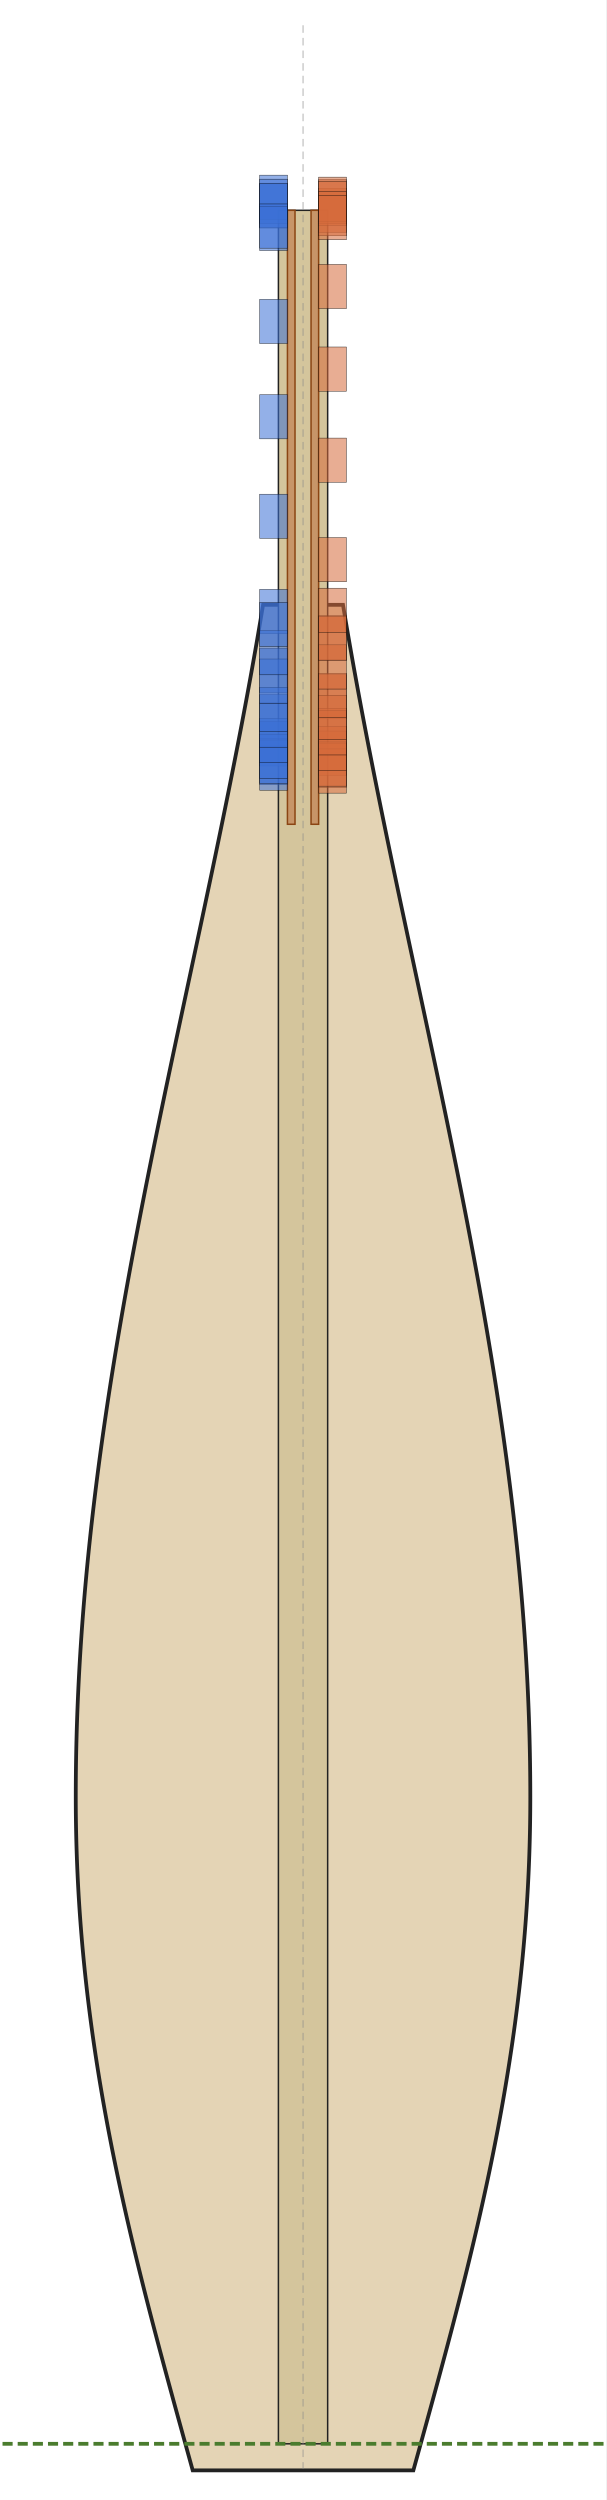
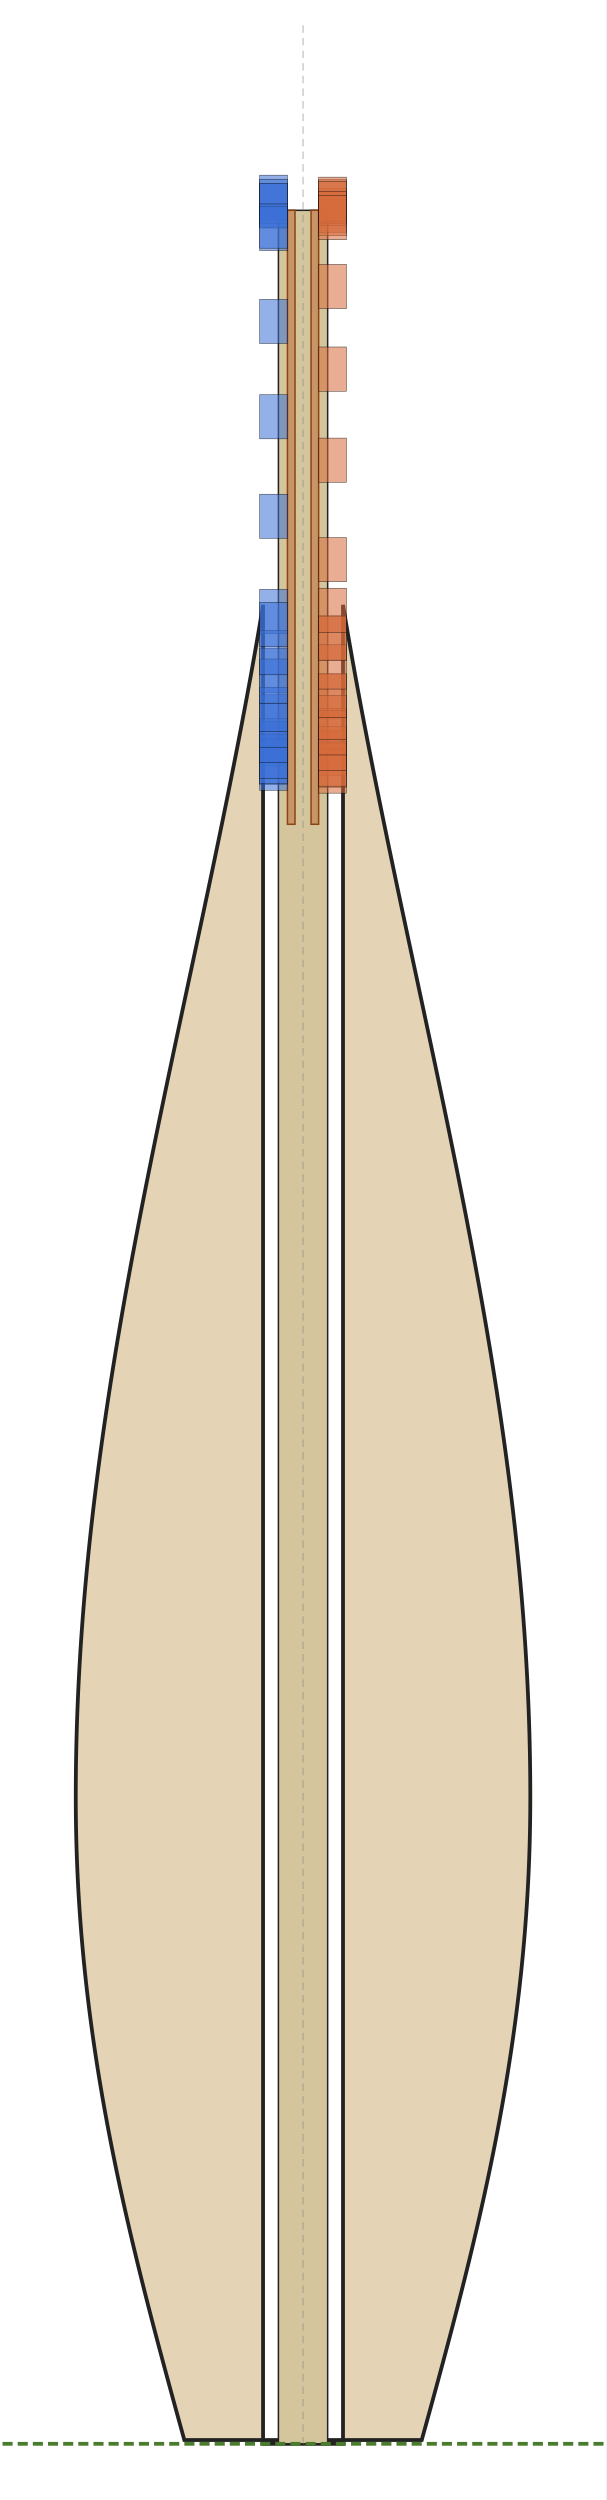
<svg xmlns="http://www.w3.org/2000/svg" viewBox="-240 -20 480 1980" preserveAspectRatio="xMidYMid meet">
  <rect x="-240" y="-20" width="480" height="1980" fill="#fff" />
-   <path d="M 87.374 1936.531 L 88.322 1933.099 L 89.271 1929.667 L 90.219 1926.235 L 91.168 1922.803 L 92.116 1919.371 L 93.065 1915.939 L 94.013 1912.507 L 94.960 1909.075 L 95.907 1905.642 L 96.853 1902.210 L 97.799 1898.777 L 98.743 1895.344 L 99.687 1891.911 L 100.629 1888.478 L 101.571 1885.044 L 102.511 1881.610 L 103.449 1878.175 L 104.387 1874.741 L 105.322 1871.306 L 106.256 1867.870 L 107.188 1864.434 L 108.118 1860.998 L 109.047 1857.561 L 109.973 1854.124 L 110.897 1850.686 L 111.818 1847.247 L 112.737 1843.808 L 113.654 1840.368 L 114.568 1836.928 L 115.479 1833.487 L 116.387 1830.046 L 117.293 1826.603 L 118.195 1823.160 L 119.094 1819.716 L 119.990 1816.272 L 120.883 1812.826 L 121.772 1809.380 L 122.658 1805.933 L 123.540 1802.485 L 124.419 1799.036 L 125.293 1795.586 L 126.164 1792.136 L 127.031 1788.684 L 127.893 1785.231 L 128.751 1781.778 L 129.605 1778.323 L 130.455 1774.867 L 131.300 1771.410 L 132.141 1767.952 L 132.976 1764.493 L 133.808 1761.033 L 134.634 1757.571 L 135.455 1754.109 L 136.271 1750.645 L 137.082 1747.180 L 137.888 1743.714 L 138.689 1740.246 L 139.484 1736.777 L 140.273 1733.307 L 141.057 1729.835 L 141.836 1726.362 L 142.608 1722.888 L 143.375 1719.412 L 144.136 1715.935 L 144.891 1712.457 L 145.639 1708.977 L 146.382 1705.495 L 147.118 1702.012 L 147.848 1698.527 L 148.571 1695.041 L 149.288 1691.553 L 149.999 1688.064 L 150.703 1684.573 L 151.400 1681.081 L 152.090 1677.587 L 152.773 1674.091 L 153.449 1670.593 L 154.118 1667.094 L 154.781 1663.593 L 155.435 1660.091 L 156.083 1656.586 L 156.723 1653.080 L 157.356 1649.572 L 157.982 1646.062 L 158.600 1642.551 L 159.210 1639.037 L 159.812 1635.522 L 160.407 1632.005 L 160.994 1628.486 L 161.573 1624.965 L 162.144 1621.442 L 162.707 1617.918 L 163.262 1614.391 L 163.809 1610.862 L 164.348 1607.332 L 164.879 1603.799 L 165.401 1600.265 L 165.914 1596.728 L 166.420 1593.189 L 166.917 1589.649 L 167.405 1586.106 L 167.885 1582.561 L 168.356 1579.014 L 168.818 1575.465 L 169.271 1571.914 L 169.716 1568.361 L 170.152 1564.805 L 170.579 1561.248 L 170.997 1557.688 L 171.406 1554.127 L 171.806 1550.563 L 172.197 1546.996 L 172.579 1543.428 L 172.951 1539.857 L 173.315 1536.285 L 173.669 1532.710 L 174.014 1529.132 L 174.349 1525.553 L 174.676 1521.971 L 174.992 1518.387 L 175.300 1514.801 L 175.597 1511.212 L 175.886 1507.621 L 176.164 1504.028 L 176.434 1500.433 L 176.693 1496.835 L 176.943 1493.235 L 177.183 1489.632 L 177.414 1486.028 L 177.635 1482.421 L 177.846 1478.811 L 178.048 1475.199 L 178.239 1471.585 L 178.421 1467.969 L 178.593 1464.350 L 178.755 1460.729 L 178.907 1457.105 L 179.050 1453.479 L 179.182 1449.851 L 179.305 1446.220 L 179.418 1442.587 L 179.520 1438.951 L 179.613 1435.313 L 179.696 1431.673 L 179.769 1428.030 L 179.832 1424.385 L 179.885 1420.738 L 179.928 1417.088 L 179.961 1413.436 L 179.984 1409.781 L 179.997 1406.124 L 180.000 1402.464 L 179.995 1398.803 L 179.982 1395.139 L 179.961 1391.474 L 179.933 1387.807 L 179.898 1384.138 L 179.854 1380.468 L 179.804 1376.795 L 179.746 1373.121 L 179.680 1369.445 L 179.606 1365.767 L 179.526 1362.087 L 179.437 1358.406 L 179.341 1354.722 L 179.238 1351.037 L 179.127 1347.350 L 179.008 1343.662 L 178.883 1339.971 L 178.749 1336.279 L 178.608 1332.585 L 178.460 1328.889 L 178.304 1325.191 L 178.141 1321.491 L 177.971 1317.790 L 177.793 1314.087 L 177.607 1310.382 L 177.414 1306.675 L 177.214 1302.967 L 177.007 1299.257 L 176.792 1295.545 L 176.570 1291.831 L 176.341 1288.116 L 176.104 1284.399 L 175.861 1280.680 L 175.609 1276.959 L 175.351 1273.237 L 175.086 1269.513 L 174.813 1265.787 L 174.534 1262.059 L 174.247 1258.330 L 173.953 1254.599 L 173.652 1250.866 L 173.344 1247.132 L 173.029 1243.396 L 172.707 1239.658 L 172.378 1235.919 L 172.042 1232.178 L 171.699 1228.435 L 171.350 1224.690 L 170.993 1220.944 L 170.630 1217.197 L 170.260 1213.447 L 169.883 1209.696 L 169.500 1205.944 L 169.109 1202.190 L 168.713 1198.434 L 168.309 1194.677 L 167.899 1190.918 L 167.482 1187.157 L 167.059 1183.395 L 166.630 1179.631 L 166.194 1175.866 L 165.751 1172.100 L 165.302 1168.331 L 164.847 1164.561 L 164.386 1160.790 L 163.918 1157.017 L 163.444 1153.243 L 162.964 1149.467 L 162.478 1145.690 L 161.985 1141.911 L 161.487 1138.131 L 160.983 1134.349 L 160.472 1130.566 L 159.956 1126.782 L 159.434 1122.996 L 158.906 1119.209 L 158.372 1115.420 L 157.832 1111.630 L 157.287 1107.838 L 156.736 1104.045 L 156.179 1100.251 L 155.617 1096.456 L 155.050 1092.659 L 154.477 1088.861 L 153.898 1085.061 L 153.314 1081.260 L 152.725 1077.458 L 152.131 1073.655 L 151.531 1069.851 L 150.926 1066.045 L 150.316 1062.238 L 149.701 1058.429 L 149.081 1054.620 L 148.456 1050.809 L 147.826 1046.997 L 147.191 1043.184 L 146.551 1039.370 L 145.907 1035.555 L 145.258 1031.738 L 144.604 1027.921 L 143.945 1024.102 L 143.283 1020.282 L 142.615 1016.461 L 141.943 1012.639 L 141.267 1008.816 L 140.587 1004.992 L 139.902 1001.167 L 139.213 997.341 L 138.520 993.514 L 137.823 989.686 L 137.122 985.857 L 136.417 982.027 L 135.707 978.196 L 134.995 974.365 L 134.278 970.532 L 133.558 966.698 L 132.833 962.864 L 132.106 959.028 L 131.375 955.192 L 130.640 951.355 L 129.902 947.517 L 129.160 943.679 L 128.416 939.839 L 127.668 935.999 L 126.917 932.158 L 126.162 928.316 L 125.405 924.474 L 124.645 920.630 L 123.882 916.786 L 123.116 912.942 L 122.347 909.097 L 121.575 905.251 L 120.801 901.404 L 120.024 897.557 L 119.245 893.709 L 118.463 889.861 L 117.679 886.012 L 116.893 882.162 L 116.104 878.312 L 115.313 874.462 L 114.520 870.610 L 113.725 866.759 L 112.928 862.907 L 112.129 859.054 L 111.328 855.201 L 110.525 851.348 L 109.721 847.494 L 108.914 843.640 L 108.107 839.785 L 107.298 835.930 L 106.487 832.075 L 105.675 828.219 L 104.861 824.363 L 104.047 820.507 L 103.231 816.650 L 102.414 812.793 L 101.596 808.936 L 100.777 805.079 L 99.957 801.221 L 99.137 797.364 L 98.315 793.506 L 97.493 789.648 L 96.670 785.789 L 95.847 781.931 L 95.023 778.072 L 94.199 774.214 L 93.374 770.355 L 92.550 766.496 L 91.724 762.638 L 90.899 758.779 L 90.074 754.920 L 89.249 751.061 L 88.423 747.202 L 87.598 743.343 L 86.773 739.484 L 85.949 735.626 L 85.124 731.767 L 84.300 727.909 L 83.477 724.050 L 82.654 720.192 L 81.832 716.334 L 81.010 712.476 L 80.190 708.618 L 79.370 704.760 L 78.550 700.903 L 77.732 697.046 L 76.915 693.189 L 76.099 689.332 L 75.284 685.476 L 74.471 681.620 L 73.659 677.764 L 72.848 673.909 L 72.038 670.054 L 71.230 666.199 L 70.424 662.345 L 69.619 658.491 L 68.816 654.637 L 68.015 650.784 L 67.215 646.932 L 66.418 643.080 L 65.622 639.228 L 64.829 635.377 L 64.038 631.526 L 63.249 627.676 L 62.462 623.826 L 61.677 619.977 L 60.895 616.129 L 60.115 612.281 L 59.338 608.433 L 58.563 604.587 L 57.791 600.741 L 57.022 596.895 L 56.255 593.051 L 55.492 589.207 L 54.731 585.363 L 53.973 581.521 L 53.218 577.679 L 52.467 573.838 L 51.718 569.997 L 50.973 566.157 L 50.231 562.319 L 49.492 558.481 L 48.757 554.643 L 48.025 550.807 L 47.297 546.972 L 46.572 543.137 L 45.851 539.303 L 45.134 535.470 L 44.420 531.638 L 43.710 527.807 L 43.004 523.977 L 42.302 520.148 L 41.605 516.320 L 40.911 512.492 L 40.221 508.666 L 39.536 504.841 L 38.854 501.017 L 38.177 497.194 L 37.505 493.372 L 36.837 489.551 L 36.173 485.731 L 35.514 481.912 L 34.859 478.094 L 34.209 474.277 L 33.564 470.462 L 32.923 466.647 L 32.288 462.834 L 31.657 459.022 L -31.657 459.022 L -32.288 462.834 L -32.923 466.647 L -33.564 470.462 L -34.209 474.277 L -34.859 478.094 L -35.514 481.912 L -36.173 485.731 L -36.837 489.551 L -37.505 493.372 L -38.177 497.194 L -38.854 501.017 L -39.536 504.841 L -40.221 508.666 L -40.911 512.492 L -41.605 516.320 L -42.302 520.148 L -43.004 523.977 L -43.710 527.807 L -44.420 531.638 L -45.134 535.470 L -45.851 539.303 L -46.572 543.137 L -47.297 546.972 L -48.025 550.807 L -48.757 554.643 L -49.492 558.481 L -50.231 562.319 L -50.973 566.157 L -51.718 569.997 L -52.467 573.838 L -53.218 577.679 L -53.973 581.521 L -54.731 585.363 L -55.492 589.207 L -56.255 593.051 L -57.022 596.895 L -57.791 600.741 L -58.563 604.587 L -59.338 608.433 L -60.115 612.281 L -60.895 616.129 L -61.677 619.977 L -62.462 623.826 L -63.249 627.676 L -64.038 631.526 L -64.829 635.377 L -65.622 639.228 L -66.418 643.080 L -67.215 646.932 L -68.015 650.784 L -68.816 654.637 L -69.619 658.491 L -70.424 662.345 L -71.230 666.199 L -72.038 670.054 L -72.848 673.909 L -73.659 677.764 L -74.471 681.620 L -75.284 685.476 L -76.099 689.332 L -76.915 693.189 L -77.732 697.046 L -78.550 700.903 L -79.370 704.760 L -80.190 708.618 L -81.010 712.476 L -81.832 716.334 L -82.654 720.192 L -83.477 724.050 L -84.300 727.909 L -85.124 731.767 L -85.949 735.626 L -86.773 739.484 L -87.598 743.343 L -88.423 747.202 L -89.249 751.061 L -90.074 754.920 L -90.899 758.779 L -91.724 762.638 L -92.550 766.496 L -93.374 770.355 L -94.199 774.214 L -95.023 778.072 L -95.847 781.931 L -96.670 785.789 L -97.493 789.648 L -98.315 793.506 L -99.137 797.364 L -99.957 801.221 L -100.777 805.079 L -101.596 808.936 L -102.414 812.793 L -103.231 816.650 L -104.047 820.507 L -104.861 824.363 L -105.675 828.219 L -106.487 832.075 L -107.298 835.930 L -108.107 839.785 L -108.914 843.640 L -109.721 847.494 L -110.525 851.348 L -111.328 855.201 L -112.129 859.054 L -112.928 862.907 L -113.725 866.759 L -114.520 870.610 L -115.313 874.462 L -116.104 878.312 L -116.893 882.162 L -117.679 886.012 L -118.463 889.861 L -119.245 893.709 L -120.024 897.557 L -120.801 901.404 L -121.575 905.251 L -122.347 909.097 L -123.116 912.942 L -123.882 916.786 L -124.645 920.630 L -125.405 924.474 L -126.162 928.316 L -126.917 932.158 L -127.668 935.999 L -128.416 939.839 L -129.160 943.679 L -129.902 947.517 L -130.640 951.355 L -131.375 955.192 L -132.106 959.028 L -132.833 962.864 L -133.558 966.698 L -134.278 970.532 L -134.995 974.365 L -135.707 978.196 L -136.417 982.027 L -137.122 985.857 L -137.823 989.686 L -138.520 993.514 L -139.213 997.341 L -139.902 1001.167 L -140.587 1004.992 L -141.267 1008.816 L -141.943 1012.639 L -142.615 1016.461 L -143.283 1020.282 L -143.945 1024.102 L -144.604 1027.921 L -145.258 1031.738 L -145.907 1035.555 L -146.551 1039.370 L -147.191 1043.184 L -147.826 1046.997 L -148.456 1050.809 L -149.081 1054.620 L -149.701 1058.429 L -150.316 1062.238 L -150.926 1066.045 L -151.531 1069.851 L -152.131 1073.655 L -152.725 1077.458 L -153.314 1081.260 L -153.898 1085.061 L -154.477 1088.861 L -155.050 1092.659 L -155.617 1096.456 L -156.179 1100.251 L -156.736 1104.045 L -157.287 1107.838 L -157.832 1111.630 L -158.372 1115.420 L -158.906 1119.209 L -159.434 1122.996 L -159.956 1126.782 L -160.472 1130.566 L -160.983 1134.349 L -161.487 1138.131 L -161.985 1141.911 L -162.478 1145.690 L -162.964 1149.467 L -163.444 1153.243 L -163.918 1157.017 L -164.386 1160.790 L -164.847 1164.561 L -165.302 1168.331 L -165.751 1172.100 L -166.194 1175.866 L -166.630 1179.631 L -167.059 1183.395 L -167.482 1187.157 L -167.899 1190.918 L -168.309 1194.677 L -168.713 1198.434 L -169.109 1202.190 L -169.500 1205.944 L -169.883 1209.696 L -170.260 1213.447 L -170.630 1217.197 L -170.993 1220.944 L -171.350 1224.690 L -171.699 1228.435 L -172.042 1232.178 L -172.378 1235.919 L -172.707 1239.658 L -173.029 1243.396 L -173.344 1247.132 L -173.652 1250.866 L -173.953 1254.599 L -174.247 1258.330 L -174.534 1262.059 L -174.813 1265.787 L -175.086 1269.513 L -175.351 1273.237 L -175.609 1276.959 L -175.861 1280.680 L -176.104 1284.399 L -176.341 1288.116 L -176.570 1291.831 L -176.792 1295.545 L -177.007 1299.257 L -177.214 1302.967 L -177.414 1306.675 L -177.607 1310.382 L -177.793 1314.087 L -177.971 1317.790 L -178.141 1321.491 L -178.304 1325.191 L -178.460 1328.889 L -178.608 1332.585 L -178.749 1336.279 L -178.883 1339.971 L -179.008 1343.662 L -179.127 1347.350 L -179.238 1351.037 L -179.341 1354.722 L -179.437 1358.406 L -179.526 1362.087 L -179.606 1365.767 L -179.680 1369.445 L -179.746 1373.121 L -179.804 1376.795 L -179.854 1380.468 L -179.898 1384.138 L -179.933 1387.807 L -179.961 1391.474 L -179.982 1395.139 L -179.995 1398.803 L -180.000 1402.464 L -179.997 1406.124 L -179.984 1409.781 L -179.961 1413.436 L -179.928 1417.088 L -179.885 1420.738 L -179.832 1424.385 L -179.769 1428.030 L -179.696 1431.673 L -179.613 1435.313 L -179.520 1438.951 L -179.418 1442.587 L -179.305 1446.220 L -179.182 1449.851 L -179.050 1453.479 L -178.907 1457.105 L -178.755 1460.729 L -178.593 1464.350 L -178.421 1467.969 L -178.239 1471.585 L -178.048 1475.199 L -177.846 1478.811 L -177.635 1482.421 L -177.414 1486.028 L -177.183 1489.632 L -176.943 1493.235 L -176.693 1496.835 L -176.434 1500.433 L -176.164 1504.028 L -175.886 1507.621 L -175.597 1511.212 L -175.300 1514.801 L -174.992 1518.387 L -174.676 1521.971 L -174.349 1525.553 L -174.014 1529.132 L -173.669 1532.710 L -173.315 1536.285 L -172.951 1539.857 L -172.579 1543.428 L -172.197 1546.996 L -171.806 1550.563 L -171.406 1554.127 L -170.997 1557.688 L -170.579 1561.248 L -170.152 1564.805 L -169.716 1568.361 L -169.271 1571.914 L -168.818 1575.465 L -168.356 1579.014 L -167.885 1582.561 L -167.405 1586.106 L -166.917 1589.649 L -166.420 1593.189 L -165.914 1596.728 L -165.401 1600.265 L -164.879 1603.799 L -164.348 1607.332 L -163.809 1610.862 L -163.262 1614.391 L -162.707 1617.918 L -162.144 1621.442 L -161.573 1624.965 L -160.994 1628.486 L -160.407 1632.005 L -159.812 1635.522 L -159.210 1639.037 L -158.600 1642.551 L -157.982 1646.062 L -157.356 1649.572 L -156.723 1653.080 L -156.083 1656.586 L -155.435 1660.091 L -154.781 1663.593 L -154.118 1667.094 L -153.449 1670.593 L -152.773 1674.091 L -152.090 1677.587 L -151.400 1681.081 L -150.703 1684.573 L -149.999 1688.064 L -149.288 1691.553 L -148.571 1695.041 L -147.848 1698.527 L -147.118 1702.012 L -146.382 1705.495 L -145.639 1708.977 L -144.891 1712.457 L -144.136 1715.935 L -143.375 1719.412 L -142.608 1722.888 L -141.836 1726.362 L -141.057 1729.835 L -140.273 1733.307 L -139.484 1736.777 L -138.689 1740.246 L -137.888 1743.714 L -137.082 1747.180 L -136.271 1750.645 L -135.455 1754.109 L -134.634 1757.571 L -133.808 1761.033 L -132.976 1764.493 L -132.141 1767.952 L -131.300 1771.410 L -130.455 1774.867 L -129.605 1778.323 L -128.751 1781.778 L -127.893 1785.231 L -127.031 1788.684 L -126.164 1792.136 L -125.293 1795.586 L -124.419 1799.036 L -123.540 1802.485 L -122.658 1805.933 L -121.772 1809.380 L -120.883 1812.826 L -119.990 1816.272 L -119.094 1819.716 L -118.195 1823.160 L -117.293 1826.603 L -116.387 1830.046 L -115.479 1833.487 L -114.568 1836.928 L -113.654 1840.368 L -112.737 1843.808 L -111.818 1847.247 L -110.897 1850.686 L -109.973 1854.124 L -109.047 1857.561 L -108.118 1860.998 L -107.188 1864.434 L -106.256 1867.870 L -105.322 1871.306 L -104.387 1874.741 L -103.449 1878.175 L -102.511 1881.610 L -101.571 1885.044 L -100.629 1888.478 L -99.687 1891.911 L -98.743 1895.344 L -97.799 1898.777 L -96.853 1902.210 L -95.907 1905.642 L -94.960 1909.075 L -94.013 1912.507 L -93.065 1915.939 L -92.116 1919.371 L -91.168 1922.803 L -90.219 1926.235 L -89.271 1929.667 L -88.322 1933.099 L -87.374 1936.531 Z" fill="#e4d4b5" stroke="#222" stroke-width="3.0" />
+   <path d="M 94.013 1912.507 L 94.960 1909.075 L 95.907 1905.642 L 96.853 1902.210 L 97.799 1898.777 L 98.743 1895.344 L 99.687 1891.911 L 100.629 1888.478 L 101.571 1885.044 L 102.511 1881.610 L 103.449 1878.175 L 104.387 1874.741 L 105.322 1871.306 L 106.256 1867.870 L 107.188 1864.434 L 108.118 1860.998 L 109.047 1857.561 L 109.973 1854.124 L 110.897 1850.686 L 111.818 1847.247 L 112.737 1843.808 L 113.654 1840.368 L 114.568 1836.928 L 115.479 1833.487 L 116.387 1830.046 L 117.293 1826.603 L 118.195 1823.160 L 119.094 1819.716 L 119.990 1816.272 L 120.883 1812.826 L 121.772 1809.380 L 122.658 1805.933 L 123.540 1802.485 L 124.419 1799.036 L 125.293 1795.586 L 126.164 1792.136 L 127.031 1788.684 L 127.893 1785.231 L 128.751 1781.778 L 129.605 1778.323 L 130.455 1774.867 L 131.300 1771.410 L 132.141 1767.952 L 132.976 1764.493 L 133.808 1761.033 L 134.634 1757.571 L 135.455 1754.109 L 136.271 1750.645 L 137.082 1747.180 L 137.888 1743.714 L 138.689 1740.246 L 139.484 1736.777 L 140.273 1733.307 L 141.057 1729.835 L 141.836 1726.362 L 142.608 1722.888 L 143.375 1719.412 L 144.136 1715.935 L 144.891 1712.457 L 145.639 1708.977 L 146.382 1705.495 L 147.118 1702.012 L 147.848 1698.527 L 148.571 1695.041 L 149.288 1691.553 L 149.999 1688.064 L 150.703 1684.573 L 151.400 1681.081 L 152.090 1677.587 L 152.773 1674.091 L 153.449 1670.593 L 154.118 1667.094 L 154.781 1663.593 L 155.435 1660.091 L 156.083 1656.586 L 156.723 1653.080 L 157.356 1649.572 L 157.982 1646.062 L 158.600 1642.551 L 159.210 1639.037 L 159.812 1635.522 L 160.407 1632.005 L 160.994 1628.486 L 161.573 1624.965 L 162.144 1621.442 L 162.707 1617.918 L 163.262 1614.391 L 163.809 1610.862 L 164.348 1607.332 L 164.879 1603.799 L 165.401 1600.265 L 165.914 1596.728 L 166.420 1593.189 L 166.917 1589.649 L 167.405 1586.106 L 167.885 1582.561 L 168.356 1579.014 L 168.818 1575.465 L 169.271 1571.914 L 169.716 1568.361 L 170.152 1564.805 L 170.579 1561.248 L 170.997 1557.688 L 171.406 1554.127 L 171.806 1550.563 L 172.197 1546.996 L 172.579 1543.428 L 172.951 1539.857 L 173.315 1536.285 L 173.669 1532.710 L 174.014 1529.132 L 174.349 1525.553 L 174.676 1521.971 L 174.992 1518.387 L 175.300 1514.801 L 175.597 1511.212 L 175.886 1507.621 L 176.164 1504.028 L 176.434 1500.433 L 176.693 1496.835 L 176.943 1493.235 L 177.183 1489.632 L 177.414 1486.028 L 177.635 1482.421 L 177.846 1478.811 L 178.048 1475.199 L 178.239 1471.585 L 178.421 1467.969 L 178.593 1464.350 L 178.755 1460.729 L 178.907 1457.105 L 179.050 1453.479 L 179.182 1449.851 L 179.305 1446.220 L 179.418 1442.587 L 179.520 1438.951 L 179.613 1435.313 L 179.696 1431.673 L 179.769 1428.030 L 179.832 1424.385 L 179.885 1420.738 L 179.928 1417.088 L 179.961 1413.436 L 179.984 1409.781 L 179.997 1406.124 L 180.000 1402.464 L 179.995 1398.803 L 179.982 1395.139 L 179.961 1391.474 L 179.933 1387.807 L 179.898 1384.138 L 179.854 1380.468 L 179.804 1376.795 L 179.746 1373.121 L 179.680 1369.445 L 179.606 1365.767 L 179.526 1362.087 L 179.437 1358.406 L 179.341 1354.722 L 179.238 1351.037 L 179.127 1347.350 L 179.008 1343.662 L 178.883 1339.971 L 178.749 1336.279 L 178.608 1332.585 L 178.460 1328.889 L 178.304 1325.191 L 178.141 1321.491 L 177.971 1317.790 L 177.793 1314.087 L 177.607 1310.382 L 177.414 1306.675 L 177.214 1302.967 L 177.007 1299.257 L 176.792 1295.545 L 176.570 1291.831 L 176.341 1288.116 L 176.104 1284.399 L 175.861 1280.680 L 175.609 1276.959 L 175.351 1273.237 L 175.086 1269.513 L 174.813 1265.787 L 174.534 1262.059 L 174.247 1258.330 L 173.953 1254.599 L 173.652 1250.866 L 173.344 1247.132 L 173.029 1243.396 L 172.707 1239.658 L 172.378 1235.919 L 172.042 1232.178 L 171.699 1228.435 L 171.350 1224.690 L 170.993 1220.944 L 170.630 1217.197 L 170.260 1213.447 L 169.883 1209.696 L 169.500 1205.944 L 169.109 1202.190 L 168.713 1198.434 L 168.309 1194.677 L 167.899 1190.918 L 167.482 1187.157 L 167.059 1183.395 L 166.630 1179.631 L 166.194 1175.866 L 165.751 1172.100 L 165.302 1168.331 L 164.847 1164.561 L 164.386 1160.790 L 163.918 1157.017 L 163.444 1153.243 L 162.964 1149.467 L 162.478 1145.690 L 161.985 1141.911 L 161.487 1138.131 L 160.983 1134.349 L 160.472 1130.566 L 159.956 1126.782 L 159.434 1122.996 L 158.906 1119.209 L 158.372 1115.420 L 157.832 1111.630 L 157.287 1107.838 L 156.736 1104.045 L 156.179 1100.251 L 155.617 1096.456 L 155.050 1092.659 L 154.477 1088.861 L 153.898 1085.061 L 153.314 1081.260 L 152.725 1077.458 L 152.131 1073.655 L 151.531 1069.851 L 150.926 1066.045 L 150.316 1062.238 L 149.701 1058.429 L 149.081 1054.620 L 148.456 1050.809 L 147.826 1046.997 L 147.191 1043.184 L 146.551 1039.370 L 145.907 1035.555 L 145.258 1031.738 L 144.604 1027.921 L 143.945 1024.102 L 143.283 1020.282 L 142.615 1016.461 L 141.943 1012.639 L 141.267 1008.816 L 140.587 1004.992 L 139.902 1001.167 L 139.213 997.341 L 138.520 993.514 L 137.823 989.686 L 137.122 985.857 L 136.417 982.027 L 135.707 978.196 L 134.995 974.365 L 134.278 970.532 L 133.558 966.698 L 132.833 962.864 L 132.106 959.028 L 131.375 955.192 L 130.640 951.355 L 129.902 947.517 L 129.160 943.679 L 128.416 939.839 L 127.668 935.999 L 126.917 932.158 L 126.162 928.316 L 125.405 924.474 L 124.645 920.630 L 123.882 916.786 L 123.116 912.942 L 122.347 909.097 L 121.575 905.251 L 120.801 901.404 L 120.024 897.557 L 119.245 893.709 L 118.463 889.861 L 117.679 886.012 L 116.893 882.162 L 116.104 878.312 L 115.313 874.462 L 114.520 870.610 L 113.725 866.759 L 112.928 862.907 L 112.129 859.054 L 111.328 855.201 L 110.525 851.348 L 109.721 847.494 L 108.914 843.640 L 108.107 839.785 L 107.298 835.930 L 106.487 832.075 L 105.675 828.219 L 104.861 824.363 L 104.047 820.507 L 103.231 816.650 L 102.414 812.793 L 101.596 808.936 L 100.777 805.079 L 99.957 801.221 L 99.137 797.364 L 98.315 793.506 L 97.493 789.648 L 96.670 785.789 L 95.847 781.931 L 95.023 778.072 L 94.199 774.214 L 93.374 770.355 L 92.550 766.496 L 91.724 762.638 L 90.899 758.779 L 90.074 754.920 L 89.249 751.061 L 88.423 747.202 L 87.598 743.343 L 86.773 739.484 L 85.949 735.626 L 85.124 731.767 L 84.300 727.909 L 83.477 724.050 L 82.654 720.192 L 81.832 716.334 L 81.010 712.476 L 80.190 708.618 L 79.370 704.760 L 78.550 700.903 L 77.732 697.046 L 76.915 693.189 L 76.099 689.332 L 75.284 685.476 L 74.471 681.620 L 73.659 677.764 L 72.848 673.909 L 72.038 670.054 L 71.230 666.199 L 70.424 662.345 L 69.619 658.491 L 68.816 654.637 L 68.015 650.784 L 67.215 646.932 L 66.418 643.080 L 65.622 639.228 L 64.829 635.377 L 64.038 631.526 L 63.249 627.676 L 62.462 623.826 L 61.677 619.977 L 60.895 616.129 L 60.115 612.281 L 59.338 608.433 L 58.563 604.587 L 57.791 600.741 L 57.022 596.895 L 56.255 593.051 L 55.492 589.207 L 54.731 585.363 L 53.973 581.521 L 53.218 577.679 L 52.467 573.838 L 51.718 569.997 L 50.973 566.157 L 50.231 562.319 L 49.492 558.481 L 48.757 554.643 L 48.025 550.807 L 47.297 546.972 L 46.572 543.137 L 45.851 539.303 L 45.134 535.470 L 44.420 531.638 L 43.710 527.807 L 43.004 523.977 L 42.302 520.148 L 41.605 516.320 L 40.911 512.492 L 40.221 508.666 L 39.536 504.841 L 38.854 501.017 L 38.177 497.194 L 37.505 493.372 L 36.837 489.551 L 36.173 485.731 L 35.514 481.912 L 34.859 478.094 L 34.209 474.277 L 33.564 470.462 L 32.923 466.647 L 32.288 462.834 L 31.657 459.022 L 31.657 1915.500 L -31.657 1915.500 L -31.657 459.022 L -32.288 462.834 L -32.923 466.647 L -33.564 470.462 L -34.209 474.277 L -34.859 478.094 L -35.514 481.912 L -36.173 485.731 L -36.837 489.551 L -37.505 493.372 L -38.177 497.194 L -38.854 501.017 L -39.536 504.841 L -40.221 508.666 L -40.911 512.492 L -41.605 516.320 L -42.302 520.148 L -43.004 523.977 L -43.710 527.807 L -44.420 531.638 L -45.134 535.470 L -45.851 539.303 L -46.572 543.137 L -47.297 546.972 L -48.025 550.807 L -48.757 554.643 L -49.492 558.481 L -50.231 562.319 L -50.973 566.157 L -51.718 569.997 L -52.467 573.838 L -53.218 577.679 L -53.973 581.521 L -54.731 585.363 L -55.492 589.207 L -56.255 593.051 L -57.022 596.895 L -57.791 600.741 L -58.563 604.587 L -59.338 608.433 L -60.115 612.281 L -60.895 616.129 L -61.677 619.977 L -62.462 623.826 L -63.249 627.676 L -64.038 631.526 L -64.829 635.377 L -65.622 639.228 L -66.418 643.080 L -67.215 646.932 L -68.015 650.784 L -68.816 654.637 L -69.619 658.491 L -70.424 662.345 L -71.230 666.199 L -72.038 670.054 L -72.848 673.909 L -73.659 677.764 L -74.471 681.620 L -75.284 685.476 L -76.099 689.332 L -76.915 693.189 L -77.732 697.046 L -78.550 700.903 L -79.370 704.760 L -80.190 708.618 L -81.010 712.476 L -81.832 716.334 L -82.654 720.192 L -83.477 724.050 L -84.300 727.909 L -85.124 731.767 L -85.949 735.626 L -86.773 739.484 L -87.598 743.343 L -88.423 747.202 L -89.249 751.061 L -90.074 754.920 L -90.899 758.779 L -91.724 762.638 L -92.550 766.496 L -93.374 770.355 L -94.199 774.214 L -95.023 778.072 L -95.847 781.931 L -96.670 785.789 L -97.493 789.648 L -98.315 793.506 L -99.137 797.364 L -99.957 801.221 L -100.777 805.079 L -101.596 808.936 L -102.414 812.793 L -103.231 816.650 L -104.047 820.507 L -104.861 824.363 L -105.675 828.219 L -106.487 832.075 L -107.298 835.930 L -108.107 839.785 L -108.914 843.640 L -109.721 847.494 L -110.525 851.348 L -111.328 855.201 L -112.129 859.054 L -112.928 862.907 L -113.725 866.759 L -114.520 870.610 L -115.313 874.462 L -116.104 878.312 L -116.893 882.162 L -117.679 886.012 L -118.463 889.861 L -119.245 893.709 L -120.024 897.557 L -120.801 901.404 L -121.575 905.251 L -122.347 909.097 L -123.116 912.942 L -123.882 916.786 L -124.645 920.630 L -125.405 924.474 L -126.162 928.316 L -126.917 932.158 L -127.668 935.999 L -128.416 939.839 L -129.160 943.679 L -129.902 947.517 L -130.640 951.355 L -131.375 955.192 L -132.106 959.028 L -132.833 962.864 L -133.558 966.698 L -134.278 970.532 L -134.995 974.365 L -135.707 978.196 L -136.417 982.027 L -137.122 985.857 L -137.823 989.686 L -138.520 993.514 L -139.213 997.341 L -139.902 1001.167 L -140.587 1004.992 L -141.267 1008.816 L -141.943 1012.639 L -142.615 1016.461 L -143.283 1020.282 L -143.945 1024.102 L -144.604 1027.921 L -145.258 1031.738 L -145.907 1035.555 L -146.551 1039.370 L -147.191 1043.184 L -147.826 1046.997 L -148.456 1050.809 L -149.081 1054.620 L -149.701 1058.429 L -150.316 1062.238 L -150.926 1066.045 L -151.531 1069.851 L -152.131 1073.655 L -152.725 1077.458 L -153.314 1081.260 L -153.898 1085.061 L -154.477 1088.861 L -155.050 1092.659 L -155.617 1096.456 L -156.179 1100.251 L -156.736 1104.045 L -157.287 1107.838 L -157.832 1111.630 L -158.372 1115.420 L -158.906 1119.209 L -159.434 1122.996 L -159.956 1126.782 L -160.472 1130.566 L -160.983 1134.349 L -161.487 1138.131 L -161.985 1141.911 L -162.478 1145.690 L -162.964 1149.467 L -163.444 1153.243 L -163.918 1157.017 L -164.386 1160.790 L -164.847 1164.561 L -165.302 1168.331 L -165.751 1172.100 L -166.194 1175.866 L -166.630 1179.631 L -167.059 1183.395 L -167.482 1187.157 L -167.899 1190.918 L -168.309 1194.677 L -168.713 1198.434 L -169.109 1202.190 L -169.500 1205.944 L -169.883 1209.696 L -170.260 1213.447 L -170.630 1217.197 L -170.993 1220.944 L -171.350 1224.690 L -171.699 1228.435 L -172.042 1232.178 L -172.378 1235.919 L -172.707 1239.658 L -173.029 1243.396 L -173.344 1247.132 L -173.652 1250.866 L -173.953 1254.599 L -174.247 1258.330 L -174.534 1262.059 L -174.813 1265.787 L -175.086 1269.513 L -175.351 1273.237 L -175.609 1276.959 L -175.861 1280.680 L -176.104 1284.399 L -176.341 1288.116 L -176.570 1291.831 L -176.792 1295.545 L -177.007 1299.257 L -177.214 1302.967 L -177.414 1306.675 L -177.607 1310.382 L -177.793 1314.087 L -177.971 1317.790 L -178.141 1321.491 L -178.304 1325.191 L -178.460 1328.889 L -178.608 1332.585 L -178.749 1336.279 L -178.883 1339.971 L -179.008 1343.662 L -179.127 1347.350 L -179.238 1351.037 L -179.341 1354.722 L -179.437 1358.406 L -179.526 1362.087 L -179.606 1365.767 L -179.680 1369.445 L -179.746 1373.121 L -179.804 1376.795 L -179.854 1380.468 L -179.898 1384.138 L -179.933 1387.807 L -179.961 1391.474 L -179.982 1395.139 L -179.995 1398.803 L -180.000 1402.464 L -179.997 1406.124 L -179.984 1409.781 L -179.961 1413.436 L -179.928 1417.088 L -179.885 1420.738 L -179.832 1424.385 L -179.769 1428.030 L -179.696 1431.673 L -179.613 1435.313 L -179.520 1438.951 L -179.418 1442.587 L -179.305 1446.220 L -179.182 1449.851 L -179.050 1453.479 L -178.907 1457.105 L -178.755 1460.729 L -178.593 1464.350 L -178.421 1467.969 L -178.239 1471.585 L -178.048 1475.199 L -177.846 1478.811 L -177.635 1482.421 L -177.414 1486.028 L -177.183 1489.632 L -176.943 1493.235 L -176.693 1496.835 L -176.434 1500.433 L -176.164 1504.028 L -175.886 1507.621 L -175.597 1511.212 L -175.300 1514.801 L -174.992 1518.387 L -174.676 1521.971 L -174.349 1525.553 L -174.014 1529.132 L -173.669 1532.710 L -173.315 1536.285 L -172.951 1539.857 L -172.579 1543.428 L -172.197 1546.996 L -171.806 1550.563 L -171.406 1554.127 L -170.997 1557.688 L -170.579 1561.248 L -170.152 1564.805 L -169.716 1568.361 L -169.271 1571.914 L -168.818 1575.465 L -168.356 1579.014 L -167.885 1582.561 L -167.405 1586.106 L -166.917 1589.649 L -166.420 1593.189 L -165.914 1596.728 L -165.401 1600.265 L -164.879 1603.799 L -164.348 1607.332 L -163.809 1610.862 L -163.262 1614.391 L -162.707 1617.918 L -162.144 1621.442 L -161.573 1624.965 L -160.994 1628.486 L -160.407 1632.005 L -159.812 1635.522 L -159.210 1639.037 L -158.600 1642.551 L -157.982 1646.062 L -157.356 1649.572 L -156.723 1653.080 L -156.083 1656.586 L -155.435 1660.091 L -154.781 1663.593 L -154.118 1667.094 L -153.449 1670.593 L -152.773 1674.091 L -152.090 1677.587 L -151.400 1681.081 L -150.703 1684.573 L -149.999 1688.064 L -149.288 1691.553 L -148.571 1695.041 L -147.848 1698.527 L -147.118 1702.012 L -146.382 1705.495 L -145.639 1708.977 L -144.891 1712.457 L -144.136 1715.935 L -143.375 1719.412 L -142.608 1722.888 L -141.836 1726.362 L -141.057 1729.835 L -140.273 1733.307 L -139.484 1736.777 L -138.689 1740.246 L -137.888 1743.714 L -137.082 1747.180 L -136.271 1750.645 L -135.455 1754.109 L -134.634 1757.571 L -133.808 1761.033 L -132.976 1764.493 L -132.141 1767.952 L -131.300 1771.410 L -130.455 1774.867 L -129.605 1778.323 L -128.751 1781.778 L -127.893 1785.231 L -127.031 1788.684 L -126.164 1792.136 L -125.293 1795.586 L -124.419 1799.036 L -123.540 1802.485 L -122.658 1805.933 L -121.772 1809.380 L -120.883 1812.826 L -119.990 1816.272 L -119.094 1819.716 L -118.195 1823.160 L -117.293 1826.603 L -116.387 1830.046 L -115.479 1833.487 L -114.568 1836.928 L -113.654 1840.368 L -112.737 1843.808 L -111.818 1847.247 L -110.897 1850.686 L -109.973 1854.124 L -109.047 1857.561 L -108.118 1860.998 L -107.188 1864.434 L -106.256 1867.870 L -105.322 1871.306 L -104.387 1874.741 L -103.449 1878.175 L -102.511 1881.610 L -101.571 1885.044 L -100.629 1888.478 L -99.687 1891.911 L -98.743 1895.344 L -97.799 1898.777 L -96.853 1902.210 L -95.907 1905.642 L -94.960 1909.075 L -94.013 1912.507 Z" fill="#e4d4b5" stroke="#222" stroke-width="3.0" />
  <rect x="-19.500" y="146.563" width="39.000" height="1768.937" fill="#d4c59c" stroke="#222" stroke-width="1.2" />
  <line x1="-250" y1="1915.500" x2="250" y2="1915.500" stroke="#4a7c2e" stroke-width="3.0" stroke-dasharray="8 4" />
  <rect x="6.350" y="146.558" width="6.000" height="486.270" fill="#c79568" stroke="#8b4513" stroke-width="1.2" />
  <rect x="-12.350" y="146.558" width="6.000" height="486.270" fill="#c79568" stroke="#8b4513" stroke-width="1.2" />
  <rect x="12.350" y="129.063" width="22.000" height="35.000" fill="#d46a3a" fill-opacity="0.55" stroke="#000" stroke-width="0.3" />
  <rect x="-34.350" y="125.609" width="22.000" height="35.000" fill="#3a6fd4" fill-opacity="0.55" stroke="#000" stroke-width="0.3" />
  <rect x="12.350" y="122.154" width="22.000" height="35.000" fill="#d46a3a" fill-opacity="0.55" stroke="#000" stroke-width="0.3" />
  <rect x="-34.350" y="118.700" width="22.000" height="35.000" fill="#3a6fd4" fill-opacity="0.55" stroke="#000" stroke-width="0.3" />
  <rect x="12.350" y="120.275" width="22.000" height="35.000" fill="#d46a3a" fill-opacity="0.55" stroke="#000" stroke-width="0.3" />
  <rect x="-34.350" y="121.875" width="22.000" height="35.000" fill="#3a6fd4" fill-opacity="0.55" stroke="#000" stroke-width="0.3" />
  <rect x="12.350" y="123.475" width="22.000" height="35.000" fill="#d46a3a" fill-opacity="0.55" stroke="#000" stroke-width="0.3" />
  <rect x="-34.350" y="125.075" width="22.000" height="35.000" fill="#3a6fd4" fill-opacity="0.55" stroke="#000" stroke-width="0.3" />
  <rect x="12.350" y="131.730" width="22.000" height="35.000" fill="#d46a3a" fill-opacity="0.55" stroke="#000" stroke-width="0.3" />
  <rect x="-34.350" y="143.414" width="22.000" height="35.000" fill="#3a6fd4" fill-opacity="0.55" stroke="#000" stroke-width="0.3" />
  <rect x="12.350" y="134.880" width="22.000" height="35.000" fill="#d46a3a" fill-opacity="0.55" stroke="#000" stroke-width="0.3" />
  <rect x="-34.350" y="141.535" width="22.000" height="35.000" fill="#3a6fd4" fill-opacity="0.55" stroke="#000" stroke-width="0.3" />
  <rect x="12.350" y="189.388" width="22.000" height="35.000" fill="#d46a3a" fill-opacity="0.55" stroke="#000" stroke-width="0.3" />
  <rect x="-34.350" y="217.074" width="22.000" height="35.000" fill="#3a6fd4" fill-opacity="0.55" stroke="#000" stroke-width="0.3" />
  <rect x="12.350" y="254.819" width="22.000" height="35.000" fill="#d46a3a" fill-opacity="0.55" stroke="#000" stroke-width="0.3" />
  <rect x="-34.350" y="292.588" width="22.000" height="35.000" fill="#3a6fd4" fill-opacity="0.55" stroke="#000" stroke-width="0.3" />
  <rect x="12.350" y="326.955" width="22.000" height="35.000" fill="#d46a3a" fill-opacity="0.55" stroke="#000" stroke-width="0.3" />
  <rect x="-34.350" y="371.379" width="22.000" height="35.000" fill="#3a6fd4" fill-opacity="0.55" stroke="#000" stroke-width="0.3" />
  <rect x="12.350" y="405.745" width="22.000" height="35.000" fill="#d46a3a" fill-opacity="0.55" stroke="#000" stroke-width="0.3" />
  <rect x="-34.350" y="446.766" width="22.000" height="35.000" fill="#3a6fd4" fill-opacity="0.55" stroke="#000" stroke-width="0.3" />
  <rect x="12.350" y="467.620" width="22.000" height="35.000" fill="#d46a3a" fill-opacity="0.55" stroke="#000" stroke-width="0.3" />
  <rect x="-34.350" y="493.528" width="22.000" height="35.000" fill="#3a6fd4" fill-opacity="0.55" stroke="#000" stroke-width="0.3" />
  <rect x="12.350" y="514.356" width="22.000" height="35.000" fill="#d46a3a" fill-opacity="0.55" stroke="#000" stroke-width="0.3" />
  <rect x="-34.350" y="530.129" width="22.000" height="35.000" fill="#3a6fd4" fill-opacity="0.55" stroke="#000" stroke-width="0.3" />
  <rect x="12.350" y="540.899" width="22.000" height="35.000" fill="#d46a3a" fill-opacity="0.55" stroke="#000" stroke-width="0.3" />
  <rect x="-34.350" y="551.643" width="22.000" height="35.000" fill="#3a6fd4" fill-opacity="0.55" stroke="#000" stroke-width="0.3" />
  <rect x="12.350" y="558.984" width="22.000" height="35.000" fill="#d46a3a" fill-opacity="0.55" stroke="#000" stroke-width="0.3" />
  <rect x="-34.350" y="566.299" width="22.000" height="35.000" fill="#3a6fd4" fill-opacity="0.55" stroke="#000" stroke-width="0.3" />
  <rect x="12.350" y="568.585" width="22.000" height="35.000" fill="#d46a3a" fill-opacity="0.55" stroke="#000" stroke-width="0.3" />
  <rect x="-34.350" y="570.871" width="22.000" height="35.000" fill="#3a6fd4" fill-opacity="0.55" stroke="#000" stroke-width="0.3" />
  <rect x="12.350" y="573.157" width="22.000" height="35.000" fill="#d46a3a" fill-opacity="0.55" stroke="#000" stroke-width="0.3" />
  <rect x="-34.350" y="565.334" width="22.000" height="35.000" fill="#3a6fd4" fill-opacity="0.55" stroke="#000" stroke-width="0.3" />
  <rect x="12.350" y="567.620" width="22.000" height="35.000" fill="#d46a3a" fill-opacity="0.55" stroke="#000" stroke-width="0.3" />
  <rect x="-34.350" y="561.447" width="22.000" height="35.000" fill="#3a6fd4" fill-opacity="0.55" stroke="#000" stroke-width="0.3" />
  <rect x="12.350" y="555.275" width="22.000" height="35.000" fill="#d46a3a" fill-opacity="0.55" stroke="#000" stroke-width="0.3" />
  <rect x="-34.350" y="549.103" width="22.000" height="35.000" fill="#3a6fd4" fill-opacity="0.55" stroke="#000" stroke-width="0.3" />
  <rect x="12.350" y="542.931" width="22.000" height="35.000" fill="#d46a3a" fill-opacity="0.55" stroke="#000" stroke-width="0.3" />
  <rect x="-34.350" y="536.759" width="22.000" height="35.000" fill="#3a6fd4" fill-opacity="0.55" stroke="#000" stroke-width="0.3" />
  <rect x="12.350" y="530.586" width="22.000" height="35.000" fill="#d46a3a" fill-opacity="0.55" stroke="#000" stroke-width="0.3" />
  <rect x="-34.350" y="524.389" width="22.000" height="35.000" fill="#3a6fd4" fill-opacity="0.55" stroke="#000" stroke-width="0.3" />
  <rect x="12.350" y="513.187" width="22.000" height="35.000" fill="#d46a3a" fill-opacity="0.55" stroke="#000" stroke-width="0.3" />
  <rect x="-34.350" y="501.935" width="22.000" height="35.000" fill="#3a6fd4" fill-opacity="0.55" stroke="#000" stroke-width="0.3" />
  <rect x="12.350" y="490.734" width="22.000" height="35.000" fill="#d46a3a" fill-opacity="0.55" stroke="#000" stroke-width="0.3" />
  <rect x="-34.350" y="479.482" width="22.000" height="35.000" fill="#3a6fd4" fill-opacity="0.55" stroke="#000" stroke-width="0.3" />
  <rect x="12.350" y="468.280" width="22.000" height="35.000" fill="#d46a3a" fill-opacity="0.55" stroke="#000" stroke-width="0.3" />
  <rect x="-34.350" y="457.053" width="22.000" height="35.000" fill="#3a6fd4" fill-opacity="0.55" stroke="#000" stroke-width="0.3" />
  <rect x="12.350" y="445.827" width="22.000" height="35.000" fill="#d46a3a" fill-opacity="0.55" stroke="#000" stroke-width="0.3" />
-   <line x1="0" y1="0" x2="0" y2="1935.500" stroke="#888" stroke-width="0.5" stroke-dasharray="6 4" />
+   <line x1="0" y1="0" x2="0" y2="1915.500" stroke="#888" stroke-width="0.5" stroke-dasharray="6 4" />
</svg>
